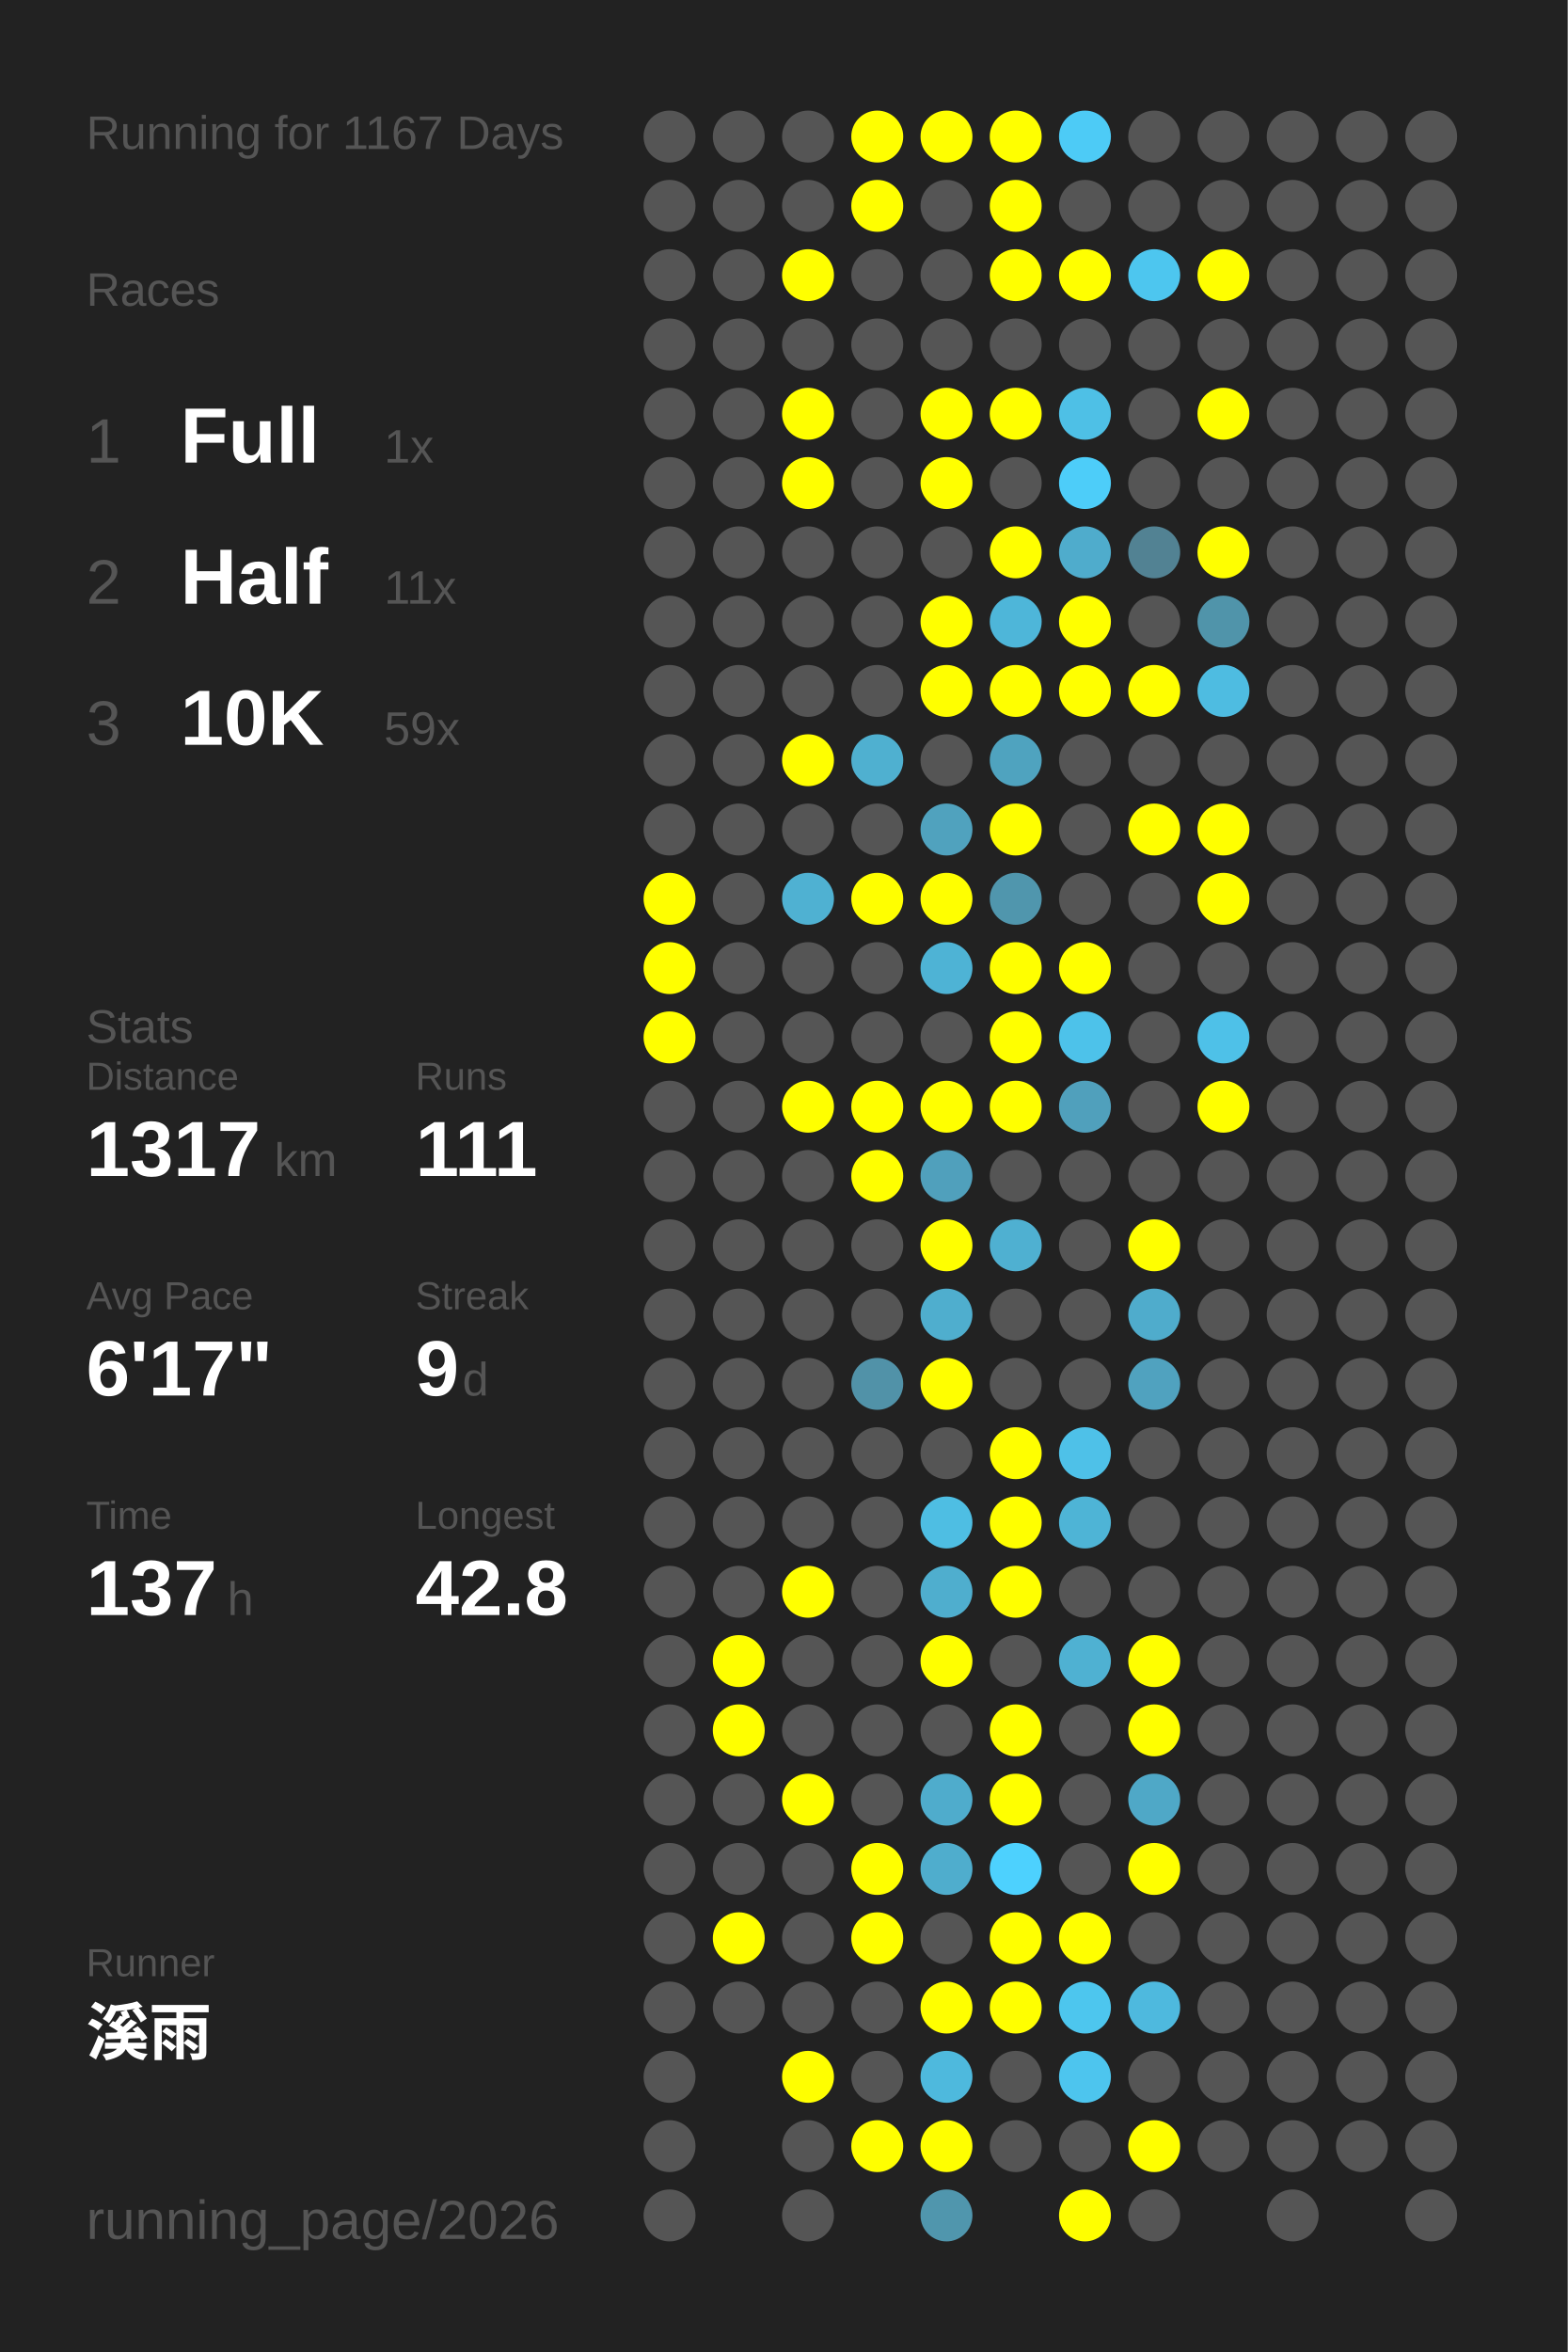
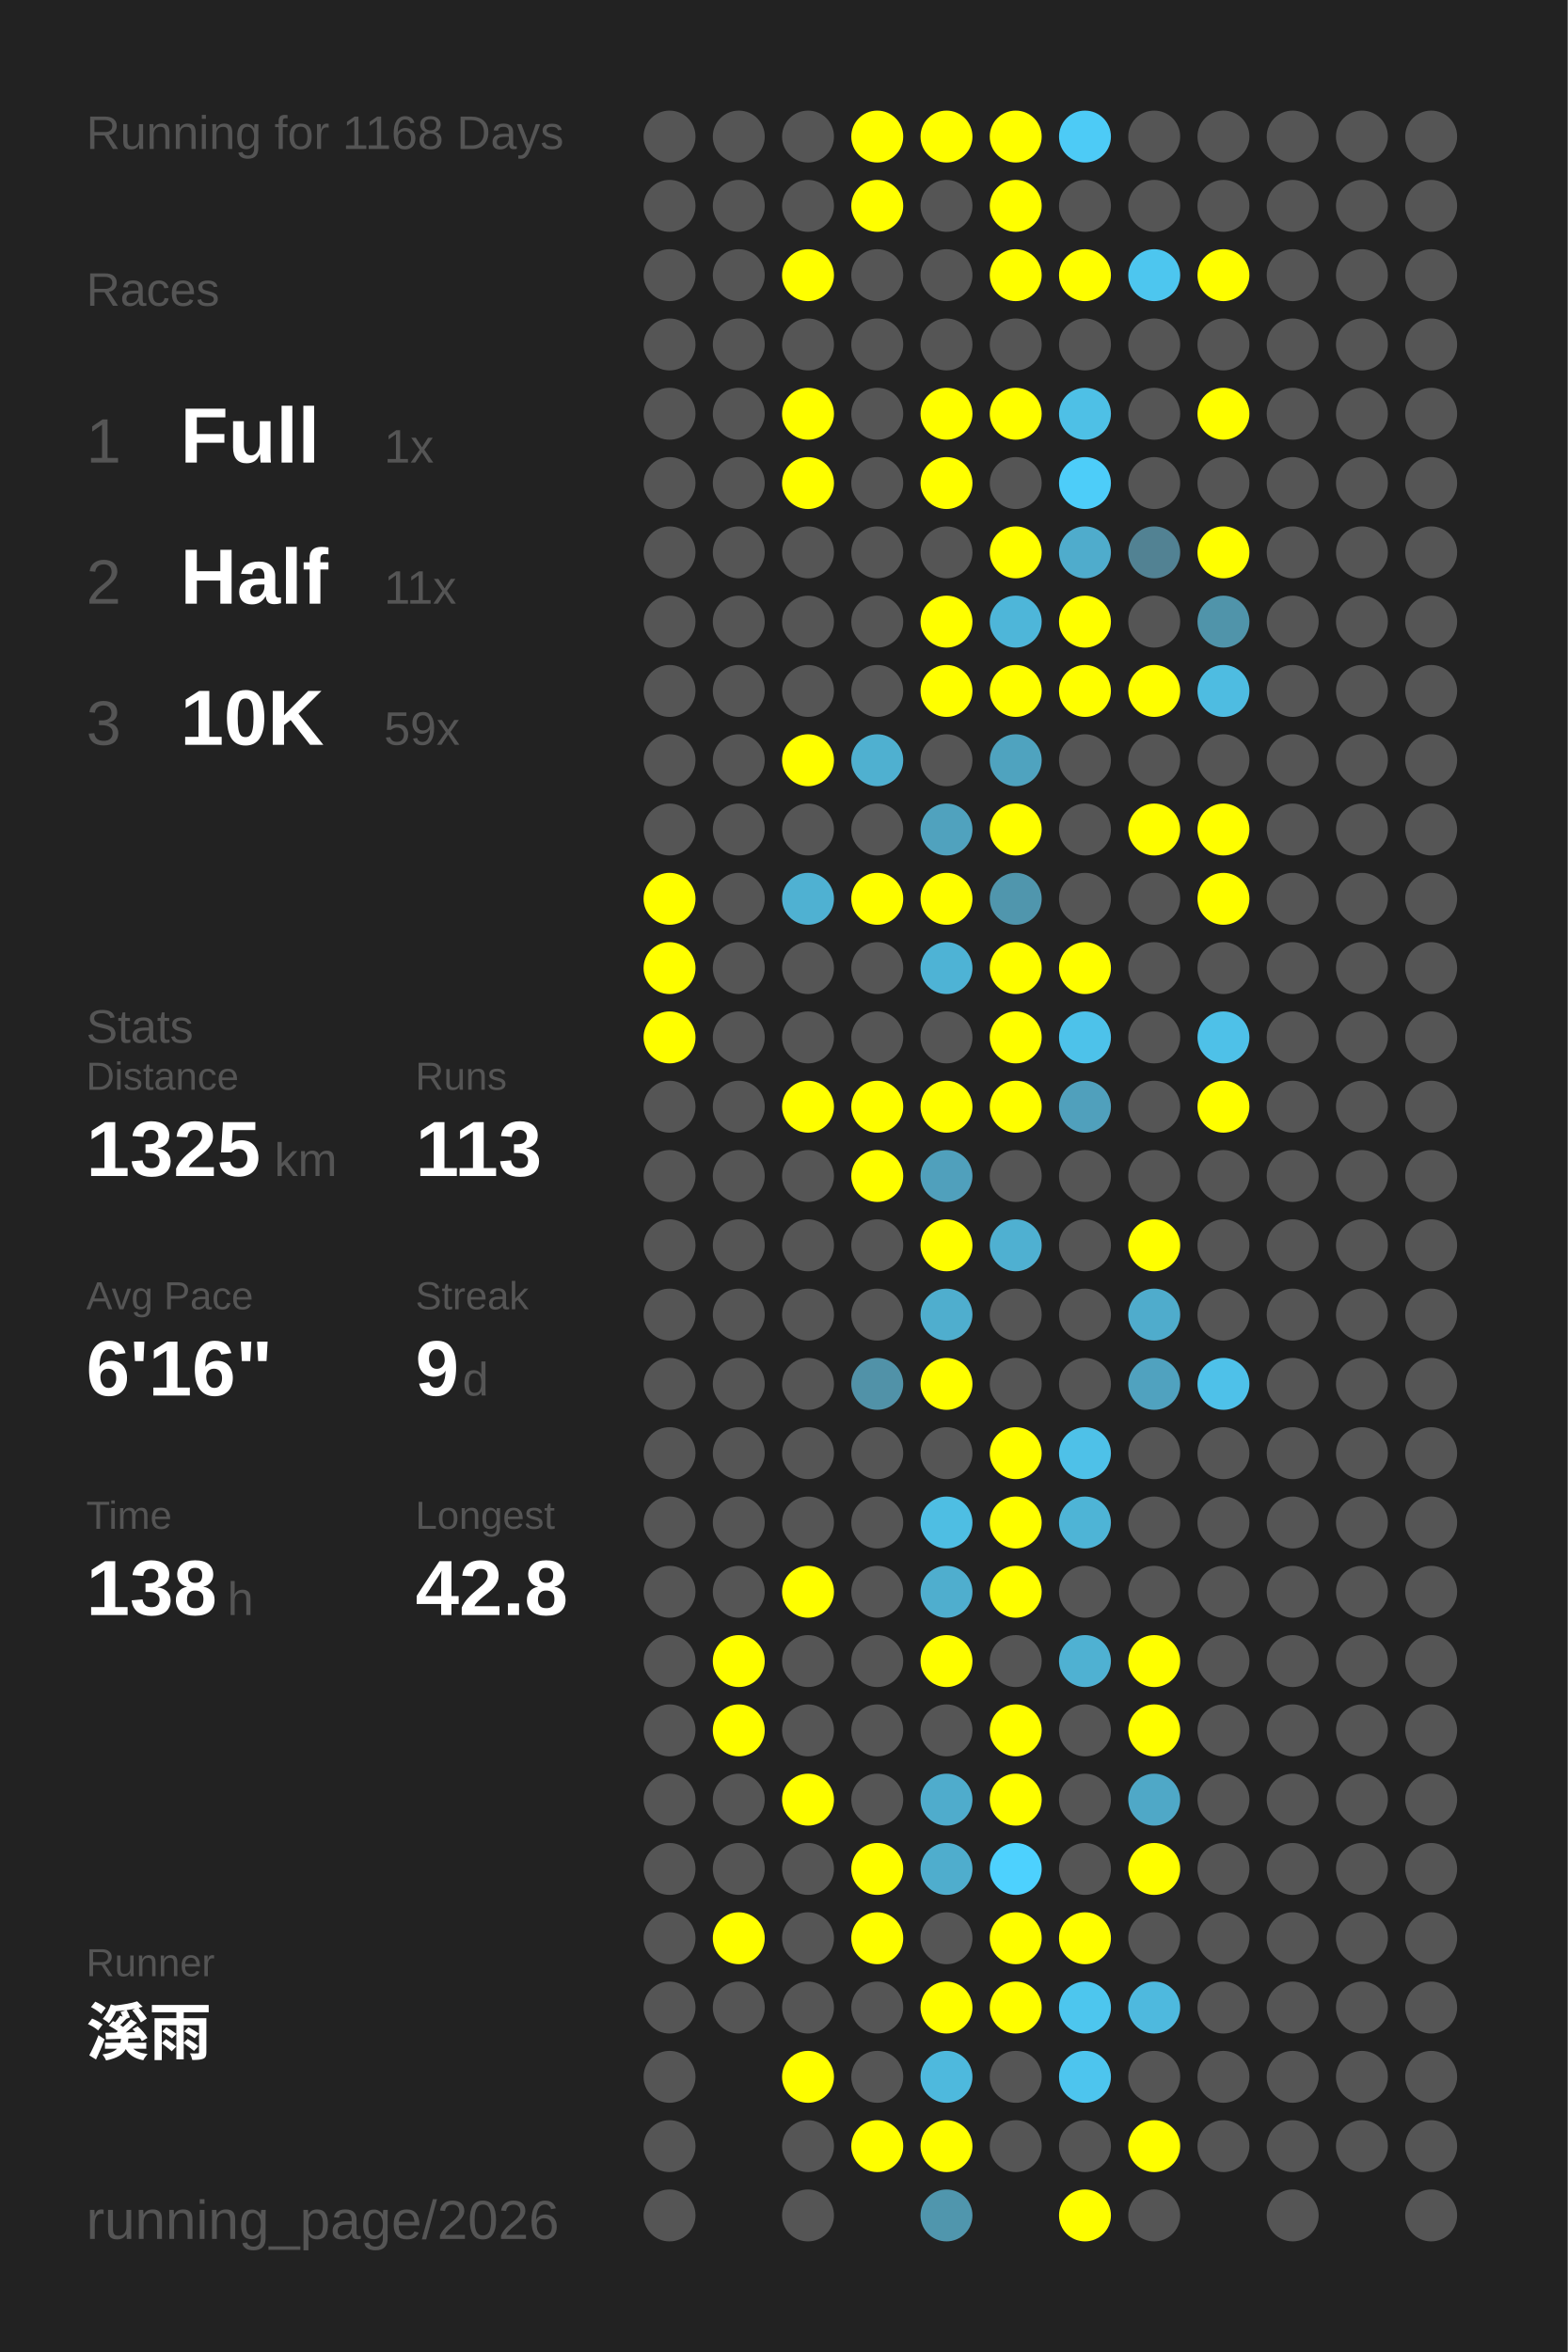
<svg xmlns="http://www.w3.org/2000/svg" baseProfile="full" height="300mm" version="1.1" viewBox="0,0,200,300" width="200mm">
  <defs />
  <rect fill="#222222" height="300" width="200" x="0" y="0" />
-   <text fill="#555555" style="font-size:6px; font-family:Arial;" x="11" y="19">Running for 1167 Days</text>
+   <text fill="#555555" style="font-size:6px; font-family:Arial;" x="11" y="19">Running for 1168 Days</text>
  <text fill="#555555" style="font-size:6px; font-family:Arial;" x="11" y="39">Races</text>
  <text fill="#555555" style="font-size:8px; font-family:Arial;" x="11" y="59">1</text>
  <text fill="#FFFFFF" style="font-size:10px; font-family:Arial; font-weight:bold;" x="23" y="59">Full</text>
  <text fill="#555555" style="font-size:6px; font-family:Arial;" x="49" y="59">1x</text>
  <text fill="#555555" style="font-size:8px; font-family:Arial;" x="11" y="77">2</text>
  <text fill="#FFFFFF" style="font-size:10px; font-family:Arial; font-weight:bold;" x="23" y="77">Half</text>
  <text fill="#555555" style="font-size:6px; font-family:Arial;" x="49" y="77">11x</text>
  <text fill="#555555" style="font-size:8px; font-family:Arial;" x="11" y="95">3</text>
  <text fill="#FFFFFF" style="font-size:10px; font-family:Arial; font-weight:bold;" x="23" y="95">10K</text>
  <text fill="#555555" style="font-size:6px; font-family:Arial;" x="49" y="95">59x</text>
  <text fill="#555555" style="font-size:6px; font-family:Arial;" x="11" y="133">Stats</text>
  <text fill="#555555" style="font-size:5px; font-family:Arial;" x="11" y="139">Distance</text>
-   <text fill="#FFFFFF" style="font-size:10px; font-family:Arial; font-weight:bold;" x="11" y="150">1317</text>
+   <text fill="#FFFFFF" style="font-size:10px; font-family:Arial; font-weight:bold;" x="11" y="150">1325</text>
  <text fill="#555555" style="font-size:6px; font-family:Arial;" x="35" y="150">km</text>
  <text fill="#555555" style="font-size:5px; font-family:Arial;" x="53" y="139">Runs</text>
-   <text fill="#FFFFFF" style="font-size:10px; font-family:Arial; font-weight:bold;" x="53" y="150">111</text>
+   <text fill="#FFFFFF" style="font-size:10px; font-family:Arial; font-weight:bold;" x="53" y="150">113</text>
  <text fill="#555555" style="font-size:5px; font-family:Arial;" x="11" y="167">Avg Pace</text>
-   <text fill="#FFFFFF" style="font-size:10px; font-family:Arial; font-weight:bold;" x="11" y="178">6'17"</text>
+   <text fill="#FFFFFF" style="font-size:10px; font-family:Arial; font-weight:bold;" x="11" y="178">6'16"</text>
  <text fill="#555555" style="font-size:5px; font-family:Arial;" x="53" y="167">Streak</text>
  <text fill="#FFFFFF" style="font-size:10px; font-family:Arial; font-weight:bold;" x="53" y="178">9</text>
  <text fill="#555555" style="font-size:6px; font-family:Arial;" x="59" y="178">d</text>
  <text fill="#555555" style="font-size:5px; font-family:Arial;" x="11" y="195">Time</text>
-   <text fill="#FFFFFF" style="font-size:10px; font-family:Arial; font-weight:bold;" x="11" y="206">137</text>
+   <text fill="#FFFFFF" style="font-size:10px; font-family:Arial; font-weight:bold;" x="11" y="206">138</text>
  <text fill="#555555" style="font-size:6px; font-family:Arial;" x="29" y="206">h</text>
  <text fill="#555555" style="font-size:5px; font-family:Arial;" x="53" y="195">Longest</text>
  <text fill="#FFFFFF" style="font-size:10px; font-family:Arial; font-weight:bold;" x="53" y="206">42.8</text>
  <text fill="#555555" style="font-size:5px; font-family:Arial;" x="11" y="252.065">Runner</text>
  <text fill="#FFFFFF" style="font-size:8px; font-family:Arial; font-weight:bold;" x="11" y="262.065">溪雨</text>
  <text fill="#555555" style="font-size:7px; font-family:Arial;" x="11" y="285.581">running_page/2026</text>
  <circle cx="85.417" cy="17.419" fill="#555555" r="3.312" />
  <circle cx="85.417" cy="26.258" fill="#555555" r="3.312" />
  <circle cx="85.417" cy="35.097" fill="#555555" r="3.312" />
  <circle cx="85.417" cy="43.935" fill="#555555" r="3.312" />
  <circle cx="85.417" cy="52.774" fill="#555555" r="3.312" />
  <circle cx="85.417" cy="61.613" fill="#555555" r="3.312" />
  <circle cx="85.417" cy="70.452" fill="#555555" r="3.312" />
  <circle cx="85.417" cy="79.29" fill="#555555" r="3.312" />
  <circle cx="85.417" cy="88.129" fill="#555555" r="3.312" />
  <circle cx="85.417" cy="96.968" fill="#555555" r="3.312" />
  <circle cx="85.417" cy="105.806" fill="#555555" r="3.312" />
  <circle cx="85.417" cy="114.645" fill="#FFFF00" r="3.312" />
  <circle cx="85.417" cy="123.484" fill="#FFFF00" r="3.312" />
  <circle cx="85.417" cy="132.323" fill="#FFFF00" r="3.312" />
  <circle cx="85.417" cy="141.161" fill="#555555" r="3.312" />
  <circle cx="85.417" cy="150" fill="#555555" r="3.312" />
  <circle cx="85.417" cy="158.839" fill="#555555" r="3.312" />
  <circle cx="85.417" cy="167.677" fill="#555555" r="3.312" />
  <circle cx="85.417" cy="176.516" fill="#555555" r="3.312" />
  <circle cx="85.417" cy="185.355" fill="#555555" r="3.312" />
  <circle cx="85.417" cy="194.194" fill="#555555" r="3.312" />
  <circle cx="85.417" cy="203.032" fill="#555555" r="3.312" />
  <circle cx="85.417" cy="211.871" fill="#555555" r="3.312" />
  <circle cx="85.417" cy="220.71" fill="#555555" r="3.312" />
  <circle cx="85.417" cy="229.548" fill="#555555" r="3.312" />
  <circle cx="85.417" cy="238.387" fill="#555555" r="3.312" />
  <circle cx="85.417" cy="247.226" fill="#555555" r="3.312" />
  <circle cx="85.417" cy="256.065" fill="#555555" r="3.312" />
  <circle cx="85.417" cy="264.903" fill="#555555" r="3.312" />
  <circle cx="85.417" cy="273.742" fill="#555555" r="3.312" />
  <circle cx="85.417" cy="282.581" fill="#555555" r="3.312" />
  <circle cx="94.25" cy="17.419" fill="#555555" r="3.312" />
  <circle cx="94.25" cy="26.258" fill="#555555" r="3.312" />
  <circle cx="94.25" cy="35.097" fill="#555555" r="3.312" />
  <circle cx="94.25" cy="43.935" fill="#555555" r="3.312" />
  <circle cx="94.25" cy="52.774" fill="#555555" r="3.312" />
  <circle cx="94.25" cy="61.613" fill="#555555" r="3.312" />
  <circle cx="94.25" cy="70.452" fill="#555555" r="3.312" />
  <circle cx="94.25" cy="79.29" fill="#555555" r="3.312" />
  <circle cx="94.25" cy="88.129" fill="#555555" r="3.312" />
  <circle cx="94.25" cy="96.968" fill="#555555" r="3.312" />
  <circle cx="94.25" cy="105.806" fill="#555555" r="3.312" />
  <circle cx="94.25" cy="114.645" fill="#555555" r="3.312" />
  <circle cx="94.25" cy="123.484" fill="#555555" r="3.312" />
  <circle cx="94.25" cy="132.323" fill="#555555" r="3.312" />
  <circle cx="94.25" cy="141.161" fill="#555555" r="3.312" />
  <circle cx="94.25" cy="150" fill="#555555" r="3.312" />
  <circle cx="94.25" cy="158.839" fill="#555555" r="3.312" />
  <circle cx="94.25" cy="167.677" fill="#555555" r="3.312" />
  <circle cx="94.25" cy="176.516" fill="#555555" r="3.312" />
  <circle cx="94.25" cy="185.355" fill="#555555" r="3.312" />
  <circle cx="94.25" cy="194.194" fill="#555555" r="3.312" />
  <circle cx="94.25" cy="203.032" fill="#555555" r="3.312" />
  <circle cx="94.25" cy="211.871" fill="#FFFF00" r="3.312" />
  <circle cx="94.25" cy="220.71" fill="#FFFF00" r="3.312" />
  <circle cx="94.25" cy="229.548" fill="#555555" r="3.312" />
  <circle cx="94.25" cy="238.387" fill="#555555" r="3.312" />
  <circle cx="94.25" cy="247.226" fill="#FFFF00" r="3.312" />
  <circle cx="94.25" cy="256.065" fill="#555555" r="3.312" />
  <circle cx="103.083" cy="17.419" fill="#555555" r="3.312" />
  <circle cx="103.083" cy="26.258" fill="#555555" r="3.312" />
  <circle cx="103.083" cy="35.097" fill="#FFFF00" r="3.312" />
  <circle cx="103.083" cy="43.935" fill="#555555" r="3.312" />
  <circle cx="103.083" cy="52.774" fill="#FFFF00" r="3.312" />
  <circle cx="103.083" cy="61.613" fill="#FFFF00" r="3.312" />
  <circle cx="103.083" cy="70.452" fill="#555555" r="3.312" />
  <circle cx="103.083" cy="79.29" fill="#555555" r="3.312" />
  <circle cx="103.083" cy="88.129" fill="#555555" r="3.312" />
  <circle cx="103.083" cy="96.968" fill="#FFFF00" r="3.312" />
  <circle cx="103.083" cy="105.806" fill="#555555" r="3.312" />
  <circle cx="103.083" cy="114.645" fill="#4fb1d2" r="3.312" />
  <circle cx="103.083" cy="123.484" fill="#555555" r="3.312" />
  <circle cx="103.083" cy="132.323" fill="#555555" r="3.312" />
  <circle cx="103.083" cy="141.161" fill="#FFFF00" r="3.312" />
  <circle cx="103.083" cy="150" fill="#555555" r="3.312" />
  <circle cx="103.083" cy="158.839" fill="#555555" r="3.312" />
  <circle cx="103.083" cy="167.677" fill="#555555" r="3.312" />
  <circle cx="103.083" cy="176.516" fill="#555555" r="3.312" />
  <circle cx="103.083" cy="185.355" fill="#555555" r="3.312" />
  <circle cx="103.083" cy="194.194" fill="#555555" r="3.312" />
  <circle cx="103.083" cy="203.032" fill="#FFFF00" r="3.312" />
  <circle cx="103.083" cy="211.871" fill="#555555" r="3.312" />
  <circle cx="103.083" cy="220.71" fill="#555555" r="3.312" />
  <circle cx="103.083" cy="229.548" fill="#FFFF00" r="3.312" />
  <circle cx="103.083" cy="238.387" fill="#555555" r="3.312" />
  <circle cx="103.083" cy="247.226" fill="#555555" r="3.312" />
  <circle cx="103.083" cy="256.065" fill="#555555" r="3.312" />
  <circle cx="103.083" cy="264.903" fill="#FFFF00" r="3.312" />
  <circle cx="103.083" cy="273.742" fill="#555555" r="3.312" />
  <circle cx="103.083" cy="282.581" fill="#555555" r="3.312" />
  <circle cx="111.917" cy="17.419" fill="#FFFF00" r="3.312" />
  <circle cx="111.917" cy="26.258" fill="#FFFF00" r="3.312" />
  <circle cx="111.917" cy="35.097" fill="#555555" r="3.312" />
  <circle cx="111.917" cy="43.935" fill="#555555" r="3.312" />
  <circle cx="111.917" cy="52.774" fill="#555555" r="3.312" />
  <circle cx="111.917" cy="61.613" fill="#555555" r="3.312" />
  <circle cx="111.917" cy="70.452" fill="#555555" r="3.312" />
  <circle cx="111.917" cy="79.29" fill="#555555" r="3.312" />
  <circle cx="111.917" cy="88.129" fill="#555555" r="3.312" />
  <circle cx="111.917" cy="96.968" fill="#4fb0d0" r="3.312" />
  <circle cx="111.917" cy="105.806" fill="#555555" r="3.312" />
  <circle cx="111.917" cy="114.645" fill="#FFFF00" r="3.312" />
  <circle cx="111.917" cy="123.484" fill="#555555" r="3.312" />
  <circle cx="111.917" cy="132.323" fill="#555555" r="3.312" />
  <circle cx="111.917" cy="141.161" fill="#FFFF00" r="3.312" />
  <circle cx="111.917" cy="150" fill="#FFFF00" r="3.312" />
  <circle cx="111.917" cy="158.839" fill="#555555" r="3.312" />
  <circle cx="111.917" cy="167.677" fill="#555555" r="3.312" />
  <circle cx="111.917" cy="176.516" fill="#5192a8" r="3.312" />
  <circle cx="111.917" cy="185.355" fill="#555555" r="3.312" />
  <circle cx="111.917" cy="194.194" fill="#555555" r="3.312" />
  <circle cx="111.917" cy="203.032" fill="#555555" r="3.312" />
  <circle cx="111.917" cy="211.871" fill="#555555" r="3.312" />
  <circle cx="111.917" cy="220.71" fill="#555555" r="3.312" />
  <circle cx="111.917" cy="229.548" fill="#555555" r="3.312" />
  <circle cx="111.917" cy="238.387" fill="#FFFF00" r="3.312" />
  <circle cx="111.917" cy="247.226" fill="#FFFF00" r="3.312" />
  <circle cx="111.917" cy="256.065" fill="#555555" r="3.312" />
  <circle cx="111.917" cy="264.903" fill="#555555" r="3.312" />
  <circle cx="111.917" cy="273.742" fill="#FFFF00" r="3.312" />
  <circle cx="120.75" cy="17.419" fill="#FFFF00" r="3.312" />
  <circle cx="120.75" cy="26.258" fill="#555555" r="3.312" />
  <circle cx="120.75" cy="35.097" fill="#555555" r="3.312" />
  <circle cx="120.75" cy="43.935" fill="#555555" r="3.312" />
  <circle cx="120.75" cy="52.774" fill="#FFFF00" r="3.312" />
  <circle cx="120.75" cy="61.613" fill="#FFFF00" r="3.312" />
  <circle cx="120.75" cy="70.452" fill="#555555" r="3.312" />
  <circle cx="120.75" cy="79.29" fill="#FFFF00" r="3.312" />
  <circle cx="120.75" cy="88.129" fill="#FFFF00" r="3.312" />
  <circle cx="120.75" cy="96.968" fill="#555555" r="3.312" />
  <circle cx="120.75" cy="105.806" fill="#50a2be" r="3.312" />
  <circle cx="120.75" cy="114.645" fill="#FFFF00" r="3.312" />
  <circle cx="120.75" cy="123.484" fill="#4eb3d5" r="3.312" />
  <circle cx="120.75" cy="132.323" fill="#555555" r="3.312" />
  <circle cx="120.75" cy="141.161" fill="#FFFF00" r="3.312" />
  <circle cx="120.75" cy="150" fill="#50a0bc" r="3.312" />
  <circle cx="120.75" cy="158.839" fill="#FFFF00" r="3.312" />
  <circle cx="120.75" cy="167.677" fill="#4faece" r="3.312" />
  <circle cx="120.75" cy="176.516" fill="#FFFF00" r="3.312" />
  <circle cx="120.75" cy="185.355" fill="#555555" r="3.312" />
  <circle cx="120.75" cy="194.194" fill="#4ebee3" r="3.312" />
  <circle cx="120.75" cy="203.032" fill="#4faece" r="3.312" />
  <circle cx="120.75" cy="211.871" fill="#FFFF00" r="3.312" />
  <circle cx="120.75" cy="220.71" fill="#555555" r="3.312" />
  <circle cx="120.75" cy="229.548" fill="#4faccc" r="3.312" />
  <circle cx="120.75" cy="238.387" fill="#4fadcd" r="3.312" />
  <circle cx="120.75" cy="247.226" fill="#555555" r="3.312" />
  <circle cx="120.75" cy="256.065" fill="#FFFF00" r="3.312" />
  <circle cx="120.75" cy="264.903" fill="#4eb9dd" r="3.312" />
  <circle cx="120.75" cy="273.742" fill="#FFFF00" r="3.312" />
  <circle cx="120.75" cy="282.581" fill="#5096ad" r="3.312" />
  <circle cx="129.583" cy="17.419" fill="#FFFF00" r="3.312" />
  <circle cx="129.583" cy="26.258" fill="#FFFF00" r="3.312" />
  <circle cx="129.583" cy="35.097" fill="#FFFF00" r="3.312" />
  <circle cx="129.583" cy="43.935" fill="#555555" r="3.312" />
  <circle cx="129.583" cy="52.774" fill="#FFFF00" r="3.312" />
  <circle cx="129.583" cy="61.613" fill="#555555" r="3.312" />
  <circle cx="129.583" cy="70.452" fill="#FFFF00" r="3.312" />
  <circle cx="129.583" cy="79.29" fill="#4eb6d9" r="3.312" />
  <circle cx="129.583" cy="88.129" fill="#FFFF00" r="3.312" />
  <circle cx="129.583" cy="96.968" fill="#4fa3bf" r="3.312" />
  <circle cx="129.583" cy="105.806" fill="#FFFF00" r="3.312" />
  <circle cx="129.583" cy="114.645" fill="#5096ad" r="3.312" />
  <circle cx="129.583" cy="123.484" fill="#FFFF00" r="3.312" />
  <circle cx="129.583" cy="132.323" fill="#FFFF00" r="3.312" />
  <circle cx="129.583" cy="141.161" fill="#FFFF00" r="3.312" />
  <circle cx="129.583" cy="150" fill="#555555" r="3.312" />
  <circle cx="129.583" cy="158.839" fill="#4fb0d1" r="3.312" />
  <circle cx="129.583" cy="167.677" fill="#555555" r="3.312" />
  <circle cx="129.583" cy="176.516" fill="#555555" r="3.312" />
  <circle cx="129.583" cy="185.355" fill="#FFFF00" r="3.312" />
  <circle cx="129.583" cy="194.194" fill="#FFFF00" r="3.312" />
  <circle cx="129.583" cy="203.032" fill="#FFFF00" r="3.312" />
  <circle cx="129.583" cy="211.871" fill="#555555" r="3.312" />
  <circle cx="129.583" cy="220.71" fill="#FFFF00" r="3.312" />
  <circle cx="129.583" cy="229.548" fill="#FFFF00" r="3.312" />
  <circle cx="129.583" cy="238.387" fill="#4dd1fe" r="3.312" />
  <circle cx="129.583" cy="247.226" fill="#FFFF00" r="3.312" />
  <circle cx="129.583" cy="256.065" fill="#FFFF00" r="3.312" />
  <circle cx="129.583" cy="264.903" fill="#555555" r="3.312" />
  <circle cx="129.583" cy="273.742" fill="#555555" r="3.312" />
  <circle cx="138.417" cy="17.419" fill="#4dcbf6" r="3.312" />
  <circle cx="138.417" cy="26.258" fill="#555555" r="3.312" />
  <circle cx="138.417" cy="35.097" fill="#FFFF00" r="3.312" />
  <circle cx="138.417" cy="43.935" fill="#555555" r="3.312" />
  <circle cx="138.417" cy="52.774" fill="#4ec0e6" r="3.312" />
  <circle cx="138.417" cy="61.613" fill="#4dcdf9" r="3.312" />
  <circle cx="138.417" cy="70.452" fill="#4faccc" r="3.312" />
  <circle cx="138.417" cy="79.29" fill="#FFFF00" r="3.312" />
  <circle cx="138.417" cy="88.129" fill="#FFFF00" r="3.312" />
  <circle cx="138.417" cy="96.968" fill="#555555" r="3.312" />
  <circle cx="138.417" cy="105.806" fill="#555555" r="3.312" />
  <circle cx="138.417" cy="114.645" fill="#555555" r="3.312" />
  <circle cx="138.417" cy="123.484" fill="#FFFF00" r="3.312" />
  <circle cx="138.417" cy="132.323" fill="#4dc2ea" r="3.312" />
  <circle cx="138.417" cy="141.161" fill="#50a0bc" r="3.312" />
  <circle cx="138.417" cy="150" fill="#555555" r="3.312" />
  <circle cx="138.417" cy="158.839" fill="#555555" r="3.312" />
  <circle cx="138.417" cy="167.677" fill="#555555" r="3.312" />
  <circle cx="138.417" cy="176.516" fill="#555555" r="3.312" />
  <circle cx="138.417" cy="185.355" fill="#4ec1e8" r="3.312" />
  <circle cx="138.417" cy="194.194" fill="#4eb4d6" r="3.312" />
  <circle cx="138.417" cy="203.032" fill="#555555" r="3.312" />
  <circle cx="138.417" cy="211.871" fill="#4fb1d2" r="3.312" />
  <circle cx="138.417" cy="220.71" fill="#555555" r="3.312" />
  <circle cx="138.417" cy="229.548" fill="#555555" r="3.312" />
  <circle cx="138.417" cy="238.387" fill="#555555" r="3.312" />
  <circle cx="138.417" cy="247.226" fill="#FFFF00" r="3.312" />
  <circle cx="138.417" cy="256.065" fill="#4dc6ee" r="3.312" />
  <circle cx="138.417" cy="264.903" fill="#4dc5ee" r="3.312" />
  <circle cx="138.417" cy="273.742" fill="#555555" r="3.312" />
  <circle cx="138.417" cy="282.581" fill="#FFFF00" r="3.312" />
  <circle cx="147.25" cy="17.419" fill="#555555" r="3.312" />
  <circle cx="147.25" cy="26.258" fill="#555555" r="3.312" />
  <circle cx="147.25" cy="35.097" fill="#4dc6ef" r="3.312" />
  <circle cx="147.25" cy="43.935" fill="#555555" r="3.312" />
  <circle cx="147.25" cy="52.774" fill="#555555" r="3.312" />
  <circle cx="147.25" cy="61.613" fill="#555555" r="3.312" />
  <circle cx="147.25" cy="70.452" fill="#528293" r="3.312" />
  <circle cx="147.25" cy="79.29" fill="#555555" r="3.312" />
  <circle cx="147.25" cy="88.129" fill="#FFFF00" r="3.312" />
  <circle cx="147.25" cy="96.968" fill="#555555" r="3.312" />
  <circle cx="147.25" cy="105.806" fill="#FFFF00" r="3.312" />
  <circle cx="147.25" cy="114.645" fill="#555555" r="3.312" />
  <circle cx="147.25" cy="123.484" fill="#555555" r="3.312" />
  <circle cx="147.25" cy="132.323" fill="#555555" r="3.312" />
  <circle cx="147.25" cy="141.161" fill="#555555" r="3.312" />
  <circle cx="147.25" cy="150" fill="#555555" r="3.312" />
  <circle cx="147.25" cy="158.839" fill="#FFFF00" r="3.312" />
  <circle cx="147.25" cy="167.677" fill="#4faccc" r="3.312" />
  <circle cx="147.25" cy="176.516" fill="#50a2bf" r="3.312" />
  <circle cx="147.25" cy="185.355" fill="#555555" r="3.312" />
  <circle cx="147.25" cy="194.194" fill="#555555" r="3.312" />
  <circle cx="147.25" cy="203.032" fill="#555555" r="3.312" />
  <circle cx="147.25" cy="211.871" fill="#FFFF00" r="3.312" />
  <circle cx="147.25" cy="220.71" fill="#FFFF00" r="3.312" />
  <circle cx="147.25" cy="229.548" fill="#4fa8c7" r="3.312" />
  <circle cx="147.25" cy="238.387" fill="#FFFF00" r="3.312" />
  <circle cx="147.25" cy="247.226" fill="#555555" r="3.312" />
  <circle cx="147.25" cy="256.065" fill="#4eb9de" r="3.312" />
  <circle cx="147.25" cy="264.903" fill="#555555" r="3.312" />
  <circle cx="147.25" cy="273.742" fill="#FFFF00" r="3.312" />
  <circle cx="147.25" cy="282.581" fill="#555555" r="3.312" />
  <circle cx="156.083" cy="17.419" fill="#555555" r="3.312" />
  <circle cx="156.083" cy="26.258" fill="#555555" r="3.312" />
  <circle cx="156.083" cy="35.097" fill="#FFFF00" r="3.312" />
  <circle cx="156.083" cy="43.935" fill="#555555" r="3.312" />
  <circle cx="156.083" cy="52.774" fill="#FFFF00" r="3.312" />
  <circle cx="156.083" cy="61.613" fill="#555555" r="3.312" />
  <circle cx="156.083" cy="70.452" fill="#FFFF00" r="3.312" />
  <circle cx="156.083" cy="79.29" fill="#5094aa" r="3.312" />
  <circle cx="156.083" cy="88.129" fill="#4ebce1" r="3.312" />
  <circle cx="156.083" cy="96.968" fill="#555555" r="3.312" />
  <circle cx="156.083" cy="105.806" fill="#FFFF00" r="3.312" />
  <circle cx="156.083" cy="114.645" fill="#FFFF00" r="3.312" />
  <circle cx="156.083" cy="123.484" fill="#555555" r="3.312" />
  <circle cx="156.083" cy="132.323" fill="#4ec1e8" r="3.312" />
  <circle cx="156.083" cy="141.161" fill="#FFFF00" r="3.312" />
  <circle cx="156.083" cy="150" fill="#555555" r="3.312" />
  <circle cx="156.083" cy="158.839" fill="#555555" r="3.312" />
  <circle cx="156.083" cy="167.677" fill="#555555" r="3.312" />
-   <circle cx="156.083" cy="176.516" fill="#555555" r="3.312" />
+   <circle cx="156.083" cy="176.516" fill="#4ec1e9" r="3.312" />
  <circle cx="156.083" cy="185.355" fill="#555555" r="3.312" />
  <circle cx="156.083" cy="194.194" fill="#555555" r="3.312" />
  <circle cx="156.083" cy="203.032" fill="#555555" r="3.312" />
  <circle cx="156.083" cy="211.871" fill="#555555" r="3.312" />
  <circle cx="156.083" cy="220.71" fill="#555555" r="3.312" />
  <circle cx="156.083" cy="229.548" fill="#555555" r="3.312" />
  <circle cx="156.083" cy="238.387" fill="#555555" r="3.312" />
  <circle cx="156.083" cy="247.226" fill="#555555" r="3.312" />
  <circle cx="156.083" cy="256.065" fill="#555555" r="3.312" />
  <circle cx="156.083" cy="264.903" fill="#555555" r="3.312" />
  <circle cx="156.083" cy="273.742" fill="#555555" r="3.312" />
  <circle cx="164.917" cy="17.419" fill="#555555" r="3.312" />
  <circle cx="164.917" cy="26.258" fill="#555555" r="3.312" />
  <circle cx="164.917" cy="35.097" fill="#555555" r="3.312" />
  <circle cx="164.917" cy="43.935" fill="#555555" r="3.312" />
  <circle cx="164.917" cy="52.774" fill="#555555" r="3.312" />
  <circle cx="164.917" cy="61.613" fill="#555555" r="3.312" />
  <circle cx="164.917" cy="70.452" fill="#555555" r="3.312" />
  <circle cx="164.917" cy="79.29" fill="#555555" r="3.312" />
  <circle cx="164.917" cy="88.129" fill="#555555" r="3.312" />
  <circle cx="164.917" cy="96.968" fill="#555555" r="3.312" />
  <circle cx="164.917" cy="105.806" fill="#555555" r="3.312" />
  <circle cx="164.917" cy="114.645" fill="#555555" r="3.312" />
  <circle cx="164.917" cy="123.484" fill="#555555" r="3.312" />
  <circle cx="164.917" cy="132.323" fill="#555555" r="3.312" />
  <circle cx="164.917" cy="141.161" fill="#555555" r="3.312" />
  <circle cx="164.917" cy="150" fill="#555555" r="3.312" />
  <circle cx="164.917" cy="158.839" fill="#555555" r="3.312" />
  <circle cx="164.917" cy="167.677" fill="#555555" r="3.312" />
  <circle cx="164.917" cy="176.516" fill="#555555" r="3.312" />
  <circle cx="164.917" cy="185.355" fill="#555555" r="3.312" />
  <circle cx="164.917" cy="194.194" fill="#555555" r="3.312" />
  <circle cx="164.917" cy="203.032" fill="#555555" r="3.312" />
  <circle cx="164.917" cy="211.871" fill="#555555" r="3.312" />
  <circle cx="164.917" cy="220.71" fill="#555555" r="3.312" />
  <circle cx="164.917" cy="229.548" fill="#555555" r="3.312" />
  <circle cx="164.917" cy="238.387" fill="#555555" r="3.312" />
  <circle cx="164.917" cy="247.226" fill="#555555" r="3.312" />
  <circle cx="164.917" cy="256.065" fill="#555555" r="3.312" />
  <circle cx="164.917" cy="264.903" fill="#555555" r="3.312" />
  <circle cx="164.917" cy="273.742" fill="#555555" r="3.312" />
  <circle cx="164.917" cy="282.581" fill="#555555" r="3.312" />
  <circle cx="173.75" cy="17.419" fill="#555555" r="3.312" />
  <circle cx="173.75" cy="26.258" fill="#555555" r="3.312" />
  <circle cx="173.75" cy="35.097" fill="#555555" r="3.312" />
  <circle cx="173.75" cy="43.935" fill="#555555" r="3.312" />
  <circle cx="173.75" cy="52.774" fill="#555555" r="3.312" />
  <circle cx="173.75" cy="61.613" fill="#555555" r="3.312" />
  <circle cx="173.75" cy="70.452" fill="#555555" r="3.312" />
  <circle cx="173.75" cy="79.29" fill="#555555" r="3.312" />
  <circle cx="173.75" cy="88.129" fill="#555555" r="3.312" />
  <circle cx="173.75" cy="96.968" fill="#555555" r="3.312" />
  <circle cx="173.75" cy="105.806" fill="#555555" r="3.312" />
  <circle cx="173.75" cy="114.645" fill="#555555" r="3.312" />
  <circle cx="173.75" cy="123.484" fill="#555555" r="3.312" />
  <circle cx="173.75" cy="132.323" fill="#555555" r="3.312" />
  <circle cx="173.75" cy="141.161" fill="#555555" r="3.312" />
  <circle cx="173.75" cy="150" fill="#555555" r="3.312" />
  <circle cx="173.75" cy="158.839" fill="#555555" r="3.312" />
  <circle cx="173.75" cy="167.677" fill="#555555" r="3.312" />
  <circle cx="173.75" cy="176.516" fill="#555555" r="3.312" />
  <circle cx="173.75" cy="185.355" fill="#555555" r="3.312" />
  <circle cx="173.75" cy="194.194" fill="#555555" r="3.312" />
  <circle cx="173.75" cy="203.032" fill="#555555" r="3.312" />
  <circle cx="173.75" cy="211.871" fill="#555555" r="3.312" />
  <circle cx="173.75" cy="220.71" fill="#555555" r="3.312" />
  <circle cx="173.75" cy="229.548" fill="#555555" r="3.312" />
  <circle cx="173.75" cy="238.387" fill="#555555" r="3.312" />
  <circle cx="173.75" cy="247.226" fill="#555555" r="3.312" />
  <circle cx="173.75" cy="256.065" fill="#555555" r="3.312" />
  <circle cx="173.75" cy="264.903" fill="#555555" r="3.312" />
  <circle cx="173.75" cy="273.742" fill="#555555" r="3.312" />
  <circle cx="182.583" cy="17.419" fill="#555555" r="3.312" />
  <circle cx="182.583" cy="26.258" fill="#555555" r="3.312" />
  <circle cx="182.583" cy="35.097" fill="#555555" r="3.312" />
  <circle cx="182.583" cy="43.935" fill="#555555" r="3.312" />
  <circle cx="182.583" cy="52.774" fill="#555555" r="3.312" />
  <circle cx="182.583" cy="61.613" fill="#555555" r="3.312" />
  <circle cx="182.583" cy="70.452" fill="#555555" r="3.312" />
  <circle cx="182.583" cy="79.29" fill="#555555" r="3.312" />
  <circle cx="182.583" cy="88.129" fill="#555555" r="3.312" />
  <circle cx="182.583" cy="96.968" fill="#555555" r="3.312" />
  <circle cx="182.583" cy="105.806" fill="#555555" r="3.312" />
  <circle cx="182.583" cy="114.645" fill="#555555" r="3.312" />
  <circle cx="182.583" cy="123.484" fill="#555555" r="3.312" />
  <circle cx="182.583" cy="132.323" fill="#555555" r="3.312" />
  <circle cx="182.583" cy="141.161" fill="#555555" r="3.312" />
  <circle cx="182.583" cy="150" fill="#555555" r="3.312" />
  <circle cx="182.583" cy="158.839" fill="#555555" r="3.312" />
  <circle cx="182.583" cy="167.677" fill="#555555" r="3.312" />
  <circle cx="182.583" cy="176.516" fill="#555555" r="3.312" />
  <circle cx="182.583" cy="185.355" fill="#555555" r="3.312" />
  <circle cx="182.583" cy="194.194" fill="#555555" r="3.312" />
  <circle cx="182.583" cy="203.032" fill="#555555" r="3.312" />
  <circle cx="182.583" cy="211.871" fill="#555555" r="3.312" />
  <circle cx="182.583" cy="220.71" fill="#555555" r="3.312" />
  <circle cx="182.583" cy="229.548" fill="#555555" r="3.312" />
  <circle cx="182.583" cy="238.387" fill="#555555" r="3.312" />
  <circle cx="182.583" cy="247.226" fill="#555555" r="3.312" />
  <circle cx="182.583" cy="256.065" fill="#555555" r="3.312" />
  <circle cx="182.583" cy="264.903" fill="#555555" r="3.312" />
  <circle cx="182.583" cy="273.742" fill="#555555" r="3.312" />
  <circle cx="182.583" cy="282.581" fill="#555555" r="3.312" />
</svg>
